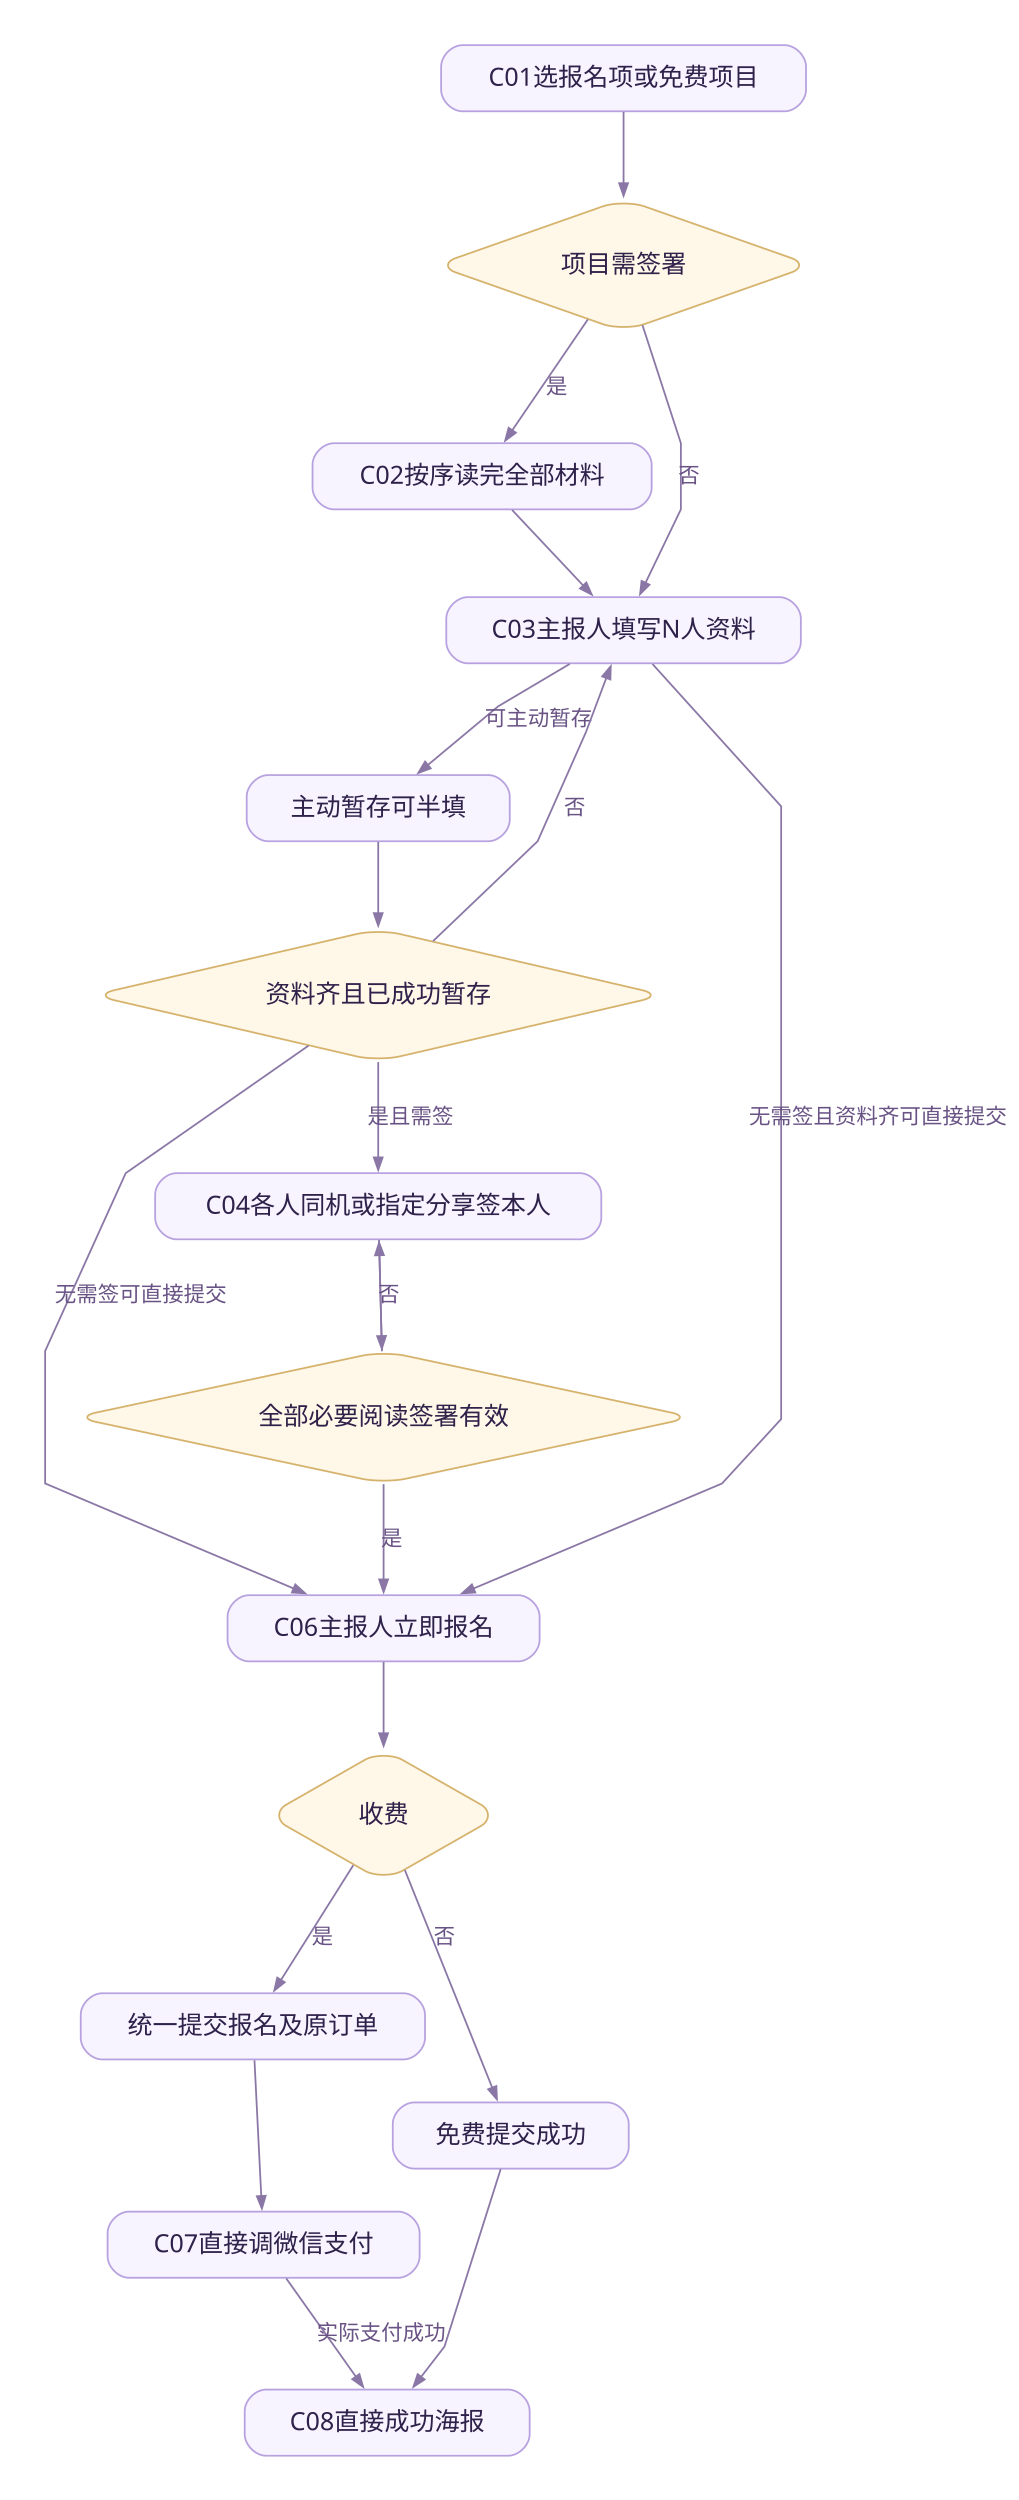
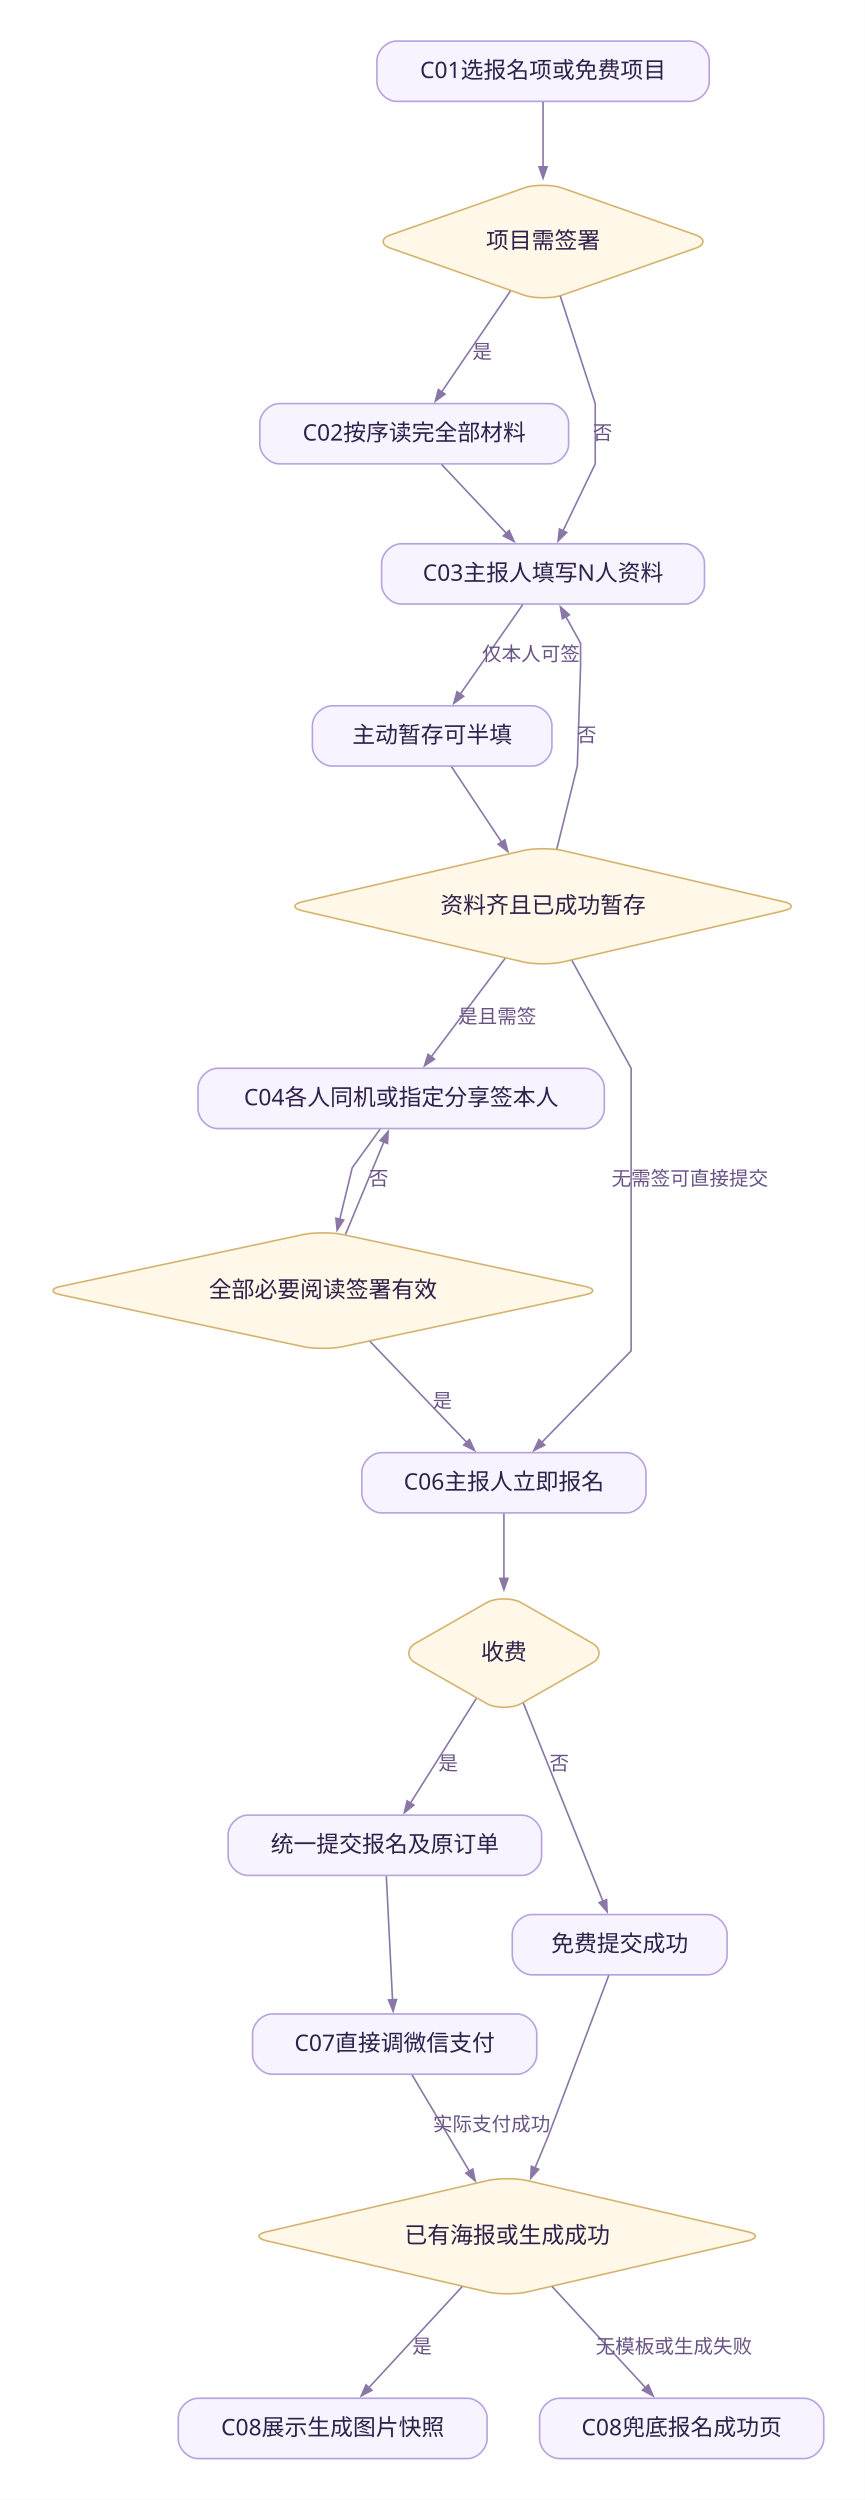
- <svg xmlns="http://www.w3.org/2000/svg" width="569pt" height="1396pt" viewBox="0.00 0.00 569.00 1396.00">
-   <g id="graph0" class="graph" transform="scale(1 1) rotate(0) translate(25.2 1371.28)">
-     <polygon fill="white" stroke="none" points="-25.2,25.2 -25.2,-1371.28 544.2,-1371.28 544.2,25.2 -25.2,25.2" />
+ <svg xmlns="http://www.w3.org/2000/svg" width="530pt" height="1533pt" viewBox="0.00 0.00 530.00 1533.00">
+   <g id="graph0" class="graph" transform="scale(1 1) rotate(0) translate(25.2 1507.6)">
+     <polygon fill="white" stroke="none" points="-25.2,25.2 -25.2,-1507.6 505.12,-1507.6 505.12,25.2 -25.2,25.2" />
    <g id="node1" class="node">
-       <path fill="#f7f3ff" stroke="#b7a2df" d="M412.88,-1346.08C412.88,-1346.08 233.12,-1346.08 233.12,-1346.08 227.12,-1346.08 221.12,-1340.08 221.12,-1334.08 221.12,-1334.08 221.12,-1321.12 221.12,-1321.12 221.12,-1315.12 227.12,-1309.12 233.12,-1309.12 233.12,-1309.12 412.88,-1309.12 412.88,-1309.12 418.88,-1309.12 424.88,-1315.12 424.88,-1321.12 424.88,-1321.12 424.88,-1334.08 424.88,-1334.08 424.88,-1340.08 418.88,-1346.08 412.88,-1346.08" />
-       <text xml:space="preserve" text-anchor="middle" x="323" y="-1323.4" font-family="PingFang SC" font-size="14.00" fill="#2e214a">C01选报名项或免费项目</text>
+       <path fill="#f7f3ff" stroke="#b7a2df" d="M397.68,-1482.4C397.68,-1482.4 217.92,-1482.4 217.92,-1482.4 211.92,-1482.4 205.92,-1476.4 205.92,-1470.4 205.92,-1470.4 205.92,-1457.44 205.92,-1457.44 205.92,-1451.44 211.92,-1445.44 217.92,-1445.44 217.92,-1445.44 397.68,-1445.44 397.68,-1445.44 403.68,-1445.44 409.68,-1451.44 409.68,-1457.44 409.68,-1457.44 409.68,-1470.4 409.68,-1470.4 409.68,-1476.4 403.68,-1482.4 397.68,-1482.4" />
+       <text xml:space="preserve" text-anchor="middle" x="307.8" y="-1459.72" font-family="PingFang SC" font-size="14.00" fill="#2e214a">C01选报名项或免费项目</text>
    </g>
    <g id="node2" class="node">
-       <path fill="#fff7e8" stroke="#d6b36d" d="M311.68,-1256.14C311.68,-1256.14 229.2,-1227.14 229.2,-1227.14 223.54,-1225.15 223.54,-1221.17 229.2,-1219.18 229.2,-1219.18 311.68,-1190.18 311.68,-1190.18 317.34,-1188.19 328.66,-1188.19 334.32,-1190.18 334.32,-1190.18 416.8,-1219.18 416.8,-1219.18 422.46,-1221.17 422.46,-1225.15 416.8,-1227.14 416.8,-1227.14 334.32,-1256.14 334.32,-1256.14 328.66,-1258.13 317.34,-1258.13 311.68,-1256.14" />
-       <text xml:space="preserve" text-anchor="middle" x="323" y="-1218.96" font-family="PingFang SC" font-size="14.00" fill="#2e214a">项目需签署</text>
+       <path fill="#fff7e8" stroke="#d6b36d" d="M296.48,-1392.46C296.48,-1392.46 214,-1363.46 214,-1363.46 208.34,-1361.47 208.34,-1357.49 214,-1355.5 214,-1355.5 296.48,-1326.5 296.48,-1326.5 302.14,-1324.51 313.46,-1324.51 319.12,-1326.5 319.12,-1326.5 401.6,-1355.5 401.6,-1355.5 407.26,-1357.49 407.26,-1361.47 401.6,-1363.46 401.6,-1363.46 319.12,-1392.46 319.12,-1392.46 313.46,-1394.45 302.14,-1394.45 296.48,-1392.46" />
+       <text xml:space="preserve" text-anchor="middle" x="307.8" y="-1355.28" font-family="PingFang SC" font-size="14.00" fill="#2e214a">项目需签署</text>
    </g>
    <g id="edge1" class="edge">
-       <path fill="none" stroke="#8a77a6" d="M323,-1308.76C323,-1297.64 323,-1282.81 323,-1268.67" />
-       <polygon fill="#8a77a6" stroke="#8a77a6" points="325.45,-1268.97 323,-1261.97 320.55,-1268.97 325.45,-1268.97" />
+       <path fill="none" stroke="#8a77a6" d="M307.8,-1445.08C307.8,-1433.96 307.8,-1419.13 307.8,-1404.99" />
+       <polygon fill="#8a77a6" stroke="#8a77a6" points="310.25,-1405.29 307.8,-1398.29 305.35,-1405.29 310.25,-1405.29" />
    </g>
    <g id="node3" class="node">
-       <path fill="#f7f3ff" stroke="#b7a2df" d="M326.68,-1123.8C326.68,-1123.8 161.32,-1123.8 161.32,-1123.8 155.32,-1123.8 149.32,-1117.8 149.32,-1111.8 149.32,-1111.8 149.32,-1098.84 149.32,-1098.84 149.32,-1092.84 155.32,-1086.84 161.32,-1086.84 161.32,-1086.84 326.68,-1086.84 326.68,-1086.84 332.68,-1086.84 338.68,-1092.84 338.68,-1098.84 338.68,-1098.84 338.68,-1111.8 338.68,-1111.8 338.68,-1117.8 332.68,-1123.8 326.68,-1123.8" />
-       <text xml:space="preserve" text-anchor="middle" x="244" y="-1101.12" font-family="PingFang SC" font-size="14.00" fill="#2e214a">C02按序读完全部材料</text>
+       <path fill="#f7f3ff" stroke="#b7a2df" d="M311.48,-1260.12C311.48,-1260.12 146.12,-1260.12 146.12,-1260.12 140.12,-1260.12 134.12,-1254.12 134.12,-1248.12 134.12,-1248.12 134.12,-1235.16 134.12,-1235.16 134.12,-1229.16 140.12,-1223.16 146.12,-1223.16 146.12,-1223.16 311.48,-1223.16 311.48,-1223.16 317.48,-1223.16 323.48,-1229.16 323.48,-1235.16 323.48,-1235.16 323.48,-1248.12 323.48,-1248.12 323.48,-1254.12 317.48,-1260.12 311.48,-1260.12" />
+       <text xml:space="preserve" text-anchor="middle" x="228.8" y="-1237.44" font-family="PingFang SC" font-size="14.00" fill="#2e214a">C02按序读完全部材料</text>
    </g>
    <g id="edge2" class="edge">
-       <path fill="none" stroke="#8a77a6" d="M303.06,-1192.93C289.99,-1173.76 273.09,-1148.98 260.72,-1130.84" />
-       <polygon fill="#8a77a6" stroke="#8a77a6" points="262.87,-1129.65 256.9,-1125.24 258.82,-1132.41 262.87,-1129.65" />
-       <text xml:space="preserve" text-anchor="middle" x="285.63" y="-1151.4" font-family="PingFang SC" font-size="12.00" fill="#695385">是</text>
+       <path fill="none" stroke="#8a77a6" d="M287.86,-1329.25C274.79,-1310.08 257.89,-1285.3 245.52,-1267.16" />
+       <polygon fill="#8a77a6" stroke="#8a77a6" points="247.67,-1265.97 241.7,-1261.56 243.62,-1268.73 247.67,-1265.97" />
+       <text xml:space="preserve" text-anchor="middle" x="270.43" y="-1287.72" font-family="PingFang SC" font-size="12.00" fill="#695385">是</text>
    </g>
    <g id="node4" class="node">
-       <path fill="#f7f3ff" stroke="#b7a2df" d="M410,-1037.84C410,-1037.84 236,-1037.84 236,-1037.84 230,-1037.84 224,-1031.84 224,-1025.84 224,-1025.84 224,-1012.88 224,-1012.88 224,-1006.88 230,-1000.88 236,-1000.88 236,-1000.88 410,-1000.88 410,-1000.88 416,-1000.88 422,-1006.88 422,-1012.88 422,-1012.88 422,-1025.84 422,-1025.84 422,-1031.84 416,-1037.84 410,-1037.84" />
-       <text xml:space="preserve" text-anchor="middle" x="323" y="-1015.16" font-family="PingFang SC" font-size="14.00" fill="#2e214a">C03主报人填写N人资料</text>
+       <path fill="#f7f3ff" stroke="#b7a2df" d="M394.8,-1174.16C394.8,-1174.16 220.8,-1174.16 220.8,-1174.16 214.8,-1174.16 208.8,-1168.16 208.8,-1162.16 208.8,-1162.16 208.8,-1149.2 208.8,-1149.2 208.8,-1143.2 214.8,-1137.2 220.8,-1137.2 220.8,-1137.2 394.8,-1137.2 394.8,-1137.2 400.8,-1137.2 406.8,-1143.2 406.8,-1149.2 406.8,-1149.2 406.8,-1162.16 406.8,-1162.16 406.8,-1168.16 400.8,-1174.16 394.8,-1174.16" />
+       <text xml:space="preserve" text-anchor="middle" x="307.8" y="-1151.48" font-family="PingFang SC" font-size="14.00" fill="#2e214a">C03主报人填写N人资料</text>
    </g>
    <g id="edge3" class="edge">
-       <path fill="none" stroke="#8a77a6" d="M333.57,-1189.68C342.89,-1161.03 355,-1123.8 355,-1123.8 355,-1123.8 355,-1086.84 355,-1086.84 355,-1086.84 344.13,-1064.26 335.06,-1045.42" />
-       <polygon fill="#8a77a6" stroke="#8a77a6" points="337.48,-1044.78 332.23,-1039.54 333.06,-1046.91 337.48,-1044.78" />
-       <text xml:space="preserve" text-anchor="middle" x="359.5" y="-1101.72" font-family="PingFang SC" font-size="12.00" fill="#695385">否</text>
+       <path fill="none" stroke="#8a77a6" d="M318.37,-1326C327.69,-1297.35 339.8,-1260.12 339.8,-1260.12 339.8,-1260.12 339.8,-1223.16 339.8,-1223.16 339.8,-1223.16 328.93,-1200.58 319.86,-1181.74" />
+       <polygon fill="#8a77a6" stroke="#8a77a6" points="322.28,-1181.1 317.03,-1175.86 317.86,-1183.23 322.28,-1181.1" />
+       <text xml:space="preserve" text-anchor="middle" x="344.3" y="-1238.04" font-family="PingFang SC" font-size="12.00" fill="#695385">否</text>
    </g>
    <g id="edge4" class="edge">
-       <path fill="none" stroke="#8a77a6" d="M260.75,-1086.51C272.38,-1074.16 287.99,-1057.56 300.68,-1044.09" />
-       <polygon fill="#8a77a6" stroke="#8a77a6" points="302.22,-1046.02 305.23,-1039.24 298.65,-1042.66 302.22,-1046.02" />
+       <path fill="none" stroke="#8a77a6" d="M245.55,-1222.83C257.18,-1210.48 272.79,-1193.88 285.48,-1180.41" />
+       <polygon fill="#8a77a6" stroke="#8a77a6" points="287.02,-1182.34 290.03,-1175.56 283.45,-1178.98 287.02,-1182.34" />
    </g>
    <g id="node5" class="node">
-       <path fill="#f7f3ff" stroke="#b7a2df" d="M247.44,-938.48C247.44,-938.48 124.56,-938.48 124.56,-938.48 118.56,-938.48 112.56,-932.48 112.56,-926.48 112.56,-926.48 112.56,-913.52 112.56,-913.52 112.56,-907.52 118.56,-901.52 124.56,-901.52 124.56,-901.52 247.44,-901.52 247.44,-901.52 253.44,-901.52 259.44,-907.52 259.44,-913.52 259.44,-913.52 259.44,-926.48 259.44,-926.48 259.44,-932.48 253.44,-938.48 247.44,-938.48" />
-       <text xml:space="preserve" text-anchor="middle" x="186" y="-915.8" font-family="PingFang SC" font-size="14.00" fill="#2e214a">主动暂存可半填</text>
+       <path fill="#f7f3ff" stroke="#b7a2df" d="M301.24,-1074.8C301.24,-1074.8 178.36,-1074.8 178.36,-1074.8 172.36,-1074.8 166.36,-1068.8 166.36,-1062.8 166.36,-1062.8 166.36,-1049.84 166.36,-1049.84 166.36,-1043.84 172.36,-1037.84 178.36,-1037.84 178.36,-1037.84 301.24,-1037.84 301.24,-1037.84 307.24,-1037.84 313.24,-1043.84 313.24,-1049.84 313.24,-1049.84 313.24,-1062.8 313.24,-1062.8 313.24,-1068.8 307.24,-1074.8 301.24,-1074.8" />
+       <text xml:space="preserve" text-anchor="middle" x="239.8" y="-1052.12" font-family="PingFang SC" font-size="14.00" fill="#2e214a">主动暂存可半填</text>
    </g>
    <g id="edge5" class="edge">
-       <path fill="none" stroke="#8a77a6" d="M292.91,-1000.53C273.94,-989.29 253,-976.88 253,-976.88 253,-976.88 231.87,-959.26 213.35,-943.81" />
-       <polygon fill="#8a77a6" stroke="#8a77a6" points="215.31,-942.25 208.36,-939.65 212.17,-946.02 215.31,-942.25" />
-       <text xml:space="preserve" text-anchor="middle" x="275.5" y="-966.08" font-family="PingFang SC" font-size="12.00" fill="#695385">可主动暂存</text>
+       <path fill="none" stroke="#8a77a6" d="M295.33,-1136.82C284.59,-1121.45 268.99,-1099.12 257.06,-1082.03" />
+       <polygon fill="#8a77a6" stroke="#8a77a6" points="259.08,-1080.64 253.06,-1076.3 255.06,-1083.45 259.08,-1080.64" />
+       <text xml:space="preserve" text-anchor="middle" x="300.37" y="-1102.4" font-family="PingFang SC" font-size="12.00" fill="#695385">仅本人可签</text>
+     </g>
+     <g id="node6" class="node">
+       <path fill="#fff7e8" stroke="#d6b36d" d="M296.11,-986.13C296.11,-986.13 160.01,-954.59 160.01,-954.59 154.17,-953.23 154.17,-950.53 160.01,-949.17 160.01,-949.17 296.11,-917.63 296.11,-917.63 301.95,-916.27 313.65,-916.27 319.49,-917.63 319.49,-917.63 455.59,-949.17 455.59,-949.17 461.43,-950.53 461.43,-953.23 455.59,-954.59 455.59,-954.59 319.49,-986.13 319.49,-986.13 313.65,-987.49 301.95,-987.49 296.11,-986.13" />
+       <text xml:space="preserve" text-anchor="middle" x="307.8" y="-947.68" font-family="PingFang SC" font-size="14.00" fill="#2e214a">资料齐且已成功暂存</text>
+     </g>
+     <g id="edge6" class="edge">
+       <path fill="none" stroke="#8a77a6" d="M251.64,-1037.48C260.17,-1024.64 271.98,-1006.84 282.58,-990.88" />
+       <polygon fill="#8a77a6" stroke="#8a77a6" points="284.36,-992.62 286.19,-985.43 280.28,-989.91 284.36,-992.62" />
+     </g>
+     <g id="edge7" class="edge">
+       <path fill="none" stroke="#8a77a6" d="M316.22,-986.95C322.06,-1010.58 328.8,-1037.84 328.8,-1037.84 328.8,-1037.84 330.8,-1098.8 330.8,-1098.8 330.8,-1098.8 330.8,-1113.2 330.8,-1113.2 330.8,-1113.2 326.6,-1120.77 321.79,-1129.45" />
+       <polygon fill="#8a77a6" stroke="#8a77a6" points="319.67,-1128.21 318.42,-1135.52 323.96,-1130.59 319.67,-1128.21" />
+       <text xml:space="preserve" text-anchor="middle" x="334.5" y="-1052.72" font-family="PingFang SC" font-size="12.00" fill="#695385">否</text>
+     </g>
+     <g id="node7" class="node">
+       <path fill="#f7f3ff" stroke="#b7a2df" d="M333.36,-852.52C333.36,-852.52 108.24,-852.52 108.24,-852.52 102.24,-852.52 96.24,-846.52 96.24,-840.52 96.24,-840.52 96.24,-827.56 96.24,-827.56 96.24,-821.56 102.24,-815.56 108.24,-815.56 108.24,-815.56 333.36,-815.56 333.36,-815.56 339.36,-815.56 345.36,-821.56 345.36,-827.56 345.36,-827.56 345.36,-840.52 345.36,-840.52 345.36,-846.52 339.36,-852.52 333.36,-852.52" />
+       <text xml:space="preserve" text-anchor="middle" x="220.8" y="-829.84" font-family="PingFang SC" font-size="14.00" fill="#2e214a">C04各人同机或指定分享签本人</text>
+     </g>
+     <g id="edge8" class="edge">
+       <path fill="none" stroke="#8a77a6" d="M284.49,-919.84C270.27,-900.9 252.35,-877.05 239.15,-859.47" />
+       <polygon fill="#8a77a6" stroke="#8a77a6" points="241.23,-858.16 235.06,-854.03 237.31,-861.1 241.23,-858.16" />
+       <text xml:space="preserve" text-anchor="middle" x="279.69" y="-880.12" font-family="PingFang SC" font-size="12.00" fill="#695385">是且需签</text>
    </g>
    <g id="node9" class="node">
-       <path fill="#f7f3ff" stroke="#b7a2df" d="M264.12,-480.52C264.12,-480.52 113.88,-480.52 113.88,-480.52 107.88,-480.52 101.88,-474.52 101.88,-468.52 101.88,-468.52 101.88,-455.56 101.88,-455.56 101.88,-449.56 107.88,-443.56 113.88,-443.56 113.88,-443.56 264.12,-443.56 264.12,-443.56 270.12,-443.56 276.12,-449.56 276.12,-455.56 276.12,-455.56 276.12,-468.52 276.12,-468.52 276.12,-474.52 270.12,-480.52 264.12,-480.52" />
-       <text xml:space="preserve" text-anchor="middle" x="189" y="-457.84" font-family="PingFang SC" font-size="14.00" fill="#2e214a">C06主报人立即报名</text>
-     </g>
-     <g id="edge6" class="edge">
-       <path fill="none" stroke="#8a77a6" d="M339.14,-1000.5C364.55,-972.4 411,-921 411,-921 411,-921 411,-921 411,-578.88 411,-578.88 378,-542.92 378,-542.92 378,-542.92 295.12,-507.89 239.13,-484.23" />
-       <polygon fill="#8a77a6" stroke="#8a77a6" points="240.21,-482.02 232.81,-481.56 238.3,-486.54 240.21,-482.02" />
-       <text xml:space="preserve" text-anchor="middle" x="465" y="-743.8" font-family="PingFang SC" font-size="12.00" fill="#695385">无需签且资料齐可直接提交</text>
-     </g>
-     <g id="node6" class="node">
-       <path fill="#fff7e8" stroke="#d6b36d" d="M174.31,-849.81C174.31,-849.81 38.21,-818.27 38.21,-818.27 32.37,-816.91 32.37,-814.21 38.21,-812.85 38.21,-812.85 174.31,-781.31 174.31,-781.31 180.15,-779.95 191.85,-779.95 197.69,-781.31 197.69,-781.31 333.79,-812.85 333.79,-812.85 339.63,-814.21 339.63,-816.91 333.79,-818.27 333.79,-818.27 197.69,-849.81 197.69,-849.81 191.85,-851.17 180.15,-851.17 174.31,-849.81" />
-       <text xml:space="preserve" text-anchor="middle" x="186" y="-811.36" font-family="PingFang SC" font-size="14.00" fill="#2e214a">资料齐且已成功暂存</text>
-     </g>
-     <g id="edge7" class="edge">
-       <path fill="none" stroke="#8a77a6" d="M186,-901.16C186,-890.04 186,-875.21 186,-861.07" />
-       <polygon fill="#8a77a6" stroke="#8a77a6" points="188.45,-861.37 186,-854.37 183.55,-861.37 188.45,-861.37" />
-     </g>
-     <g id="edge8" class="edge">
-       <path fill="none" stroke="#8a77a6" d="M216.63,-845.8C242.37,-870.37 275,-901.52 275,-901.52 275,-901.52 302,-962.48 302,-962.48 302,-962.48 307.95,-978.31 313.51,-993.12" />
-       <polygon fill="#8a77a6" stroke="#8a77a6" points="311.07,-993.57 315.82,-999.26 315.65,-991.85 311.07,-993.57" />
-       <text xml:space="preserve" text-anchor="middle" x="295.68" y="-916.4" font-family="PingFang SC" font-size="12.00" fill="#695385">否</text>
-     </g>
-     <g id="node7" class="node">
-       <path fill="#f7f3ff" stroke="#b7a2df" d="M298.56,-716.2C298.56,-716.2 73.44,-716.2 73.44,-716.2 67.44,-716.2 61.44,-710.2 61.44,-704.2 61.44,-704.2 61.44,-691.24 61.44,-691.24 61.44,-685.24 67.44,-679.24 73.44,-679.24 73.44,-679.24 298.56,-679.24 298.56,-679.24 304.56,-679.24 310.56,-685.24 310.56,-691.24 310.56,-691.24 310.56,-704.2 310.56,-704.2 310.56,-710.2 304.56,-716.2 298.56,-716.2" />
-       <text xml:space="preserve" text-anchor="middle" x="186" y="-693.52" font-family="PingFang SC" font-size="14.00" fill="#2e214a">C04各人同机或指定分享签本人</text>
+       <path fill="#f7f3ff" stroke="#b7a2df" d="M358.92,-616.84C358.92,-616.84 208.68,-616.84 208.68,-616.84 202.68,-616.84 196.68,-610.84 196.68,-604.84 196.68,-604.84 196.68,-591.88 196.68,-591.88 196.68,-585.88 202.68,-579.88 208.68,-579.88 208.68,-579.88 358.92,-579.88 358.92,-579.88 364.92,-579.88 370.92,-585.88 370.92,-591.88 370.92,-591.88 370.92,-604.84 370.92,-604.84 370.92,-610.84 364.92,-616.84 358.92,-616.84" />
+       <text xml:space="preserve" text-anchor="middle" x="283.8" y="-594.16" font-family="PingFang SC" font-size="14.00" fill="#2e214a">C06主报人立即报名</text>
    </g>
    <g id="edge9" class="edge">
-       <path fill="none" stroke="#8a77a6" d="M186,-778.23C186,-760.87 186,-740.5 186,-724.72" />
-       <polygon fill="#8a77a6" stroke="#8a77a6" points="188.45,-724.99 186,-717.99 183.55,-724.99 188.45,-724.99" />
-       <text xml:space="preserve" text-anchor="middle" x="204" y="-743.8" font-family="PingFang SC" font-size="12.00" fill="#695385">是且需签</text>
+       <path fill="none" stroke="#8a77a6" d="M325.48,-918.67C341.23,-889.99 361.8,-852.52 361.8,-852.52 361.8,-852.52 361.8,-679.24 361.8,-679.24 361.8,-679.24 330.02,-646.7 307.03,-623.15" />
+       <polygon fill="#8a77a6" stroke="#8a77a6" points="308.81,-621.47 302.17,-618.17 305.31,-624.89 308.81,-621.47" />
+       <text xml:space="preserve" text-anchor="middle" x="397.8" y="-780.76" font-family="PingFang SC" font-size="12.00" fill="#695385">无需签可直接提交</text>
+     </g>
+     <g id="node8" class="node">
+       <path fill="#fff7e8" stroke="#d6b36d" d="M161.07,-750.65C161.07,-750.65 11.73,-718.71 11.73,-718.71 5.87,-717.45 5.87,-714.95 11.73,-713.69 11.73,-713.69 161.07,-681.75 161.07,-681.75 166.93,-680.49 178.67,-680.49 184.53,-681.75 184.53,-681.75 333.87,-713.69 333.87,-713.69 339.73,-714.95 339.73,-717.45 333.87,-718.71 333.87,-718.71 184.53,-750.65 184.53,-750.65 178.67,-751.91 166.93,-751.91 161.07,-750.65" />
+       <text xml:space="preserve" text-anchor="middle" x="172.8" y="-712" font-family="PingFang SC" font-size="14.00" fill="#2e214a">全部必要阅读签署有效</text>
    </g>
    <g id="edge10" class="edge">
-       <path fill="none" stroke="#8a77a6" d="M147.1,-787.42C105.36,-758.31 45,-716.2 45,-716.2 45,-716.2 0,-616.84 0,-616.84 0,-616.84 0,-542.92 0,-542.92 0,-542.92 82.88,-507.89 138.87,-484.23" />
-       <polygon fill="#8a77a6" stroke="#8a77a6" points="139.7,-486.54 145.19,-481.56 137.79,-482.02 139.7,-486.54" />
-       <text xml:space="preserve" text-anchor="middle" x="53.35" y="-644.44" font-family="PingFang SC" font-size="12.00" fill="#695385">无需签可直接提交</text>
-     </g>
-     <g id="node8" class="node">
-       <path fill="#fff7e8" stroke="#d6b36d" d="M177.27,-614.33C177.27,-614.33 27.93,-582.39 27.93,-582.39 22.07,-581.13 22.07,-578.63 27.93,-577.37 27.93,-577.37 177.27,-545.43 177.27,-545.43 183.13,-544.17 194.87,-544.17 200.73,-545.43 200.73,-545.43 350.07,-577.37 350.07,-577.37 355.93,-578.63 355.93,-581.13 350.07,-582.39 350.07,-582.39 200.73,-614.33 200.73,-614.33 194.87,-615.59 183.13,-615.59 177.27,-614.33" />
-       <text xml:space="preserve" text-anchor="middle" x="189" y="-575.68" font-family="PingFang SC" font-size="14.00" fill="#2e214a">全部必要阅读签署有效</text>
+       <path fill="none" stroke="#8a77a6" d="M207.9,-815.21C199.77,-803.97 190.8,-791.56 190.8,-791.56 190.8,-791.56 187.16,-776.51 183.15,-759.96" />
+       <polygon fill="#8a77a6" stroke="#8a77a6" points="185.55,-759.47 181.52,-753.24 180.79,-760.62 185.55,-759.47" />
    </g>
    <g id="edge11" class="edge">
-       <path fill="none" stroke="#8a77a6" d="M186.46,-678.87C186.83,-664.56 187.37,-643.85 187.85,-625.16" />
-       <polygon fill="#8a77a6" stroke="#8a77a6" points="190.3,-625.31 188.03,-618.25 185.4,-625.18 190.3,-625.31" />
+       <path fill="none" stroke="#8a77a6" d="M186.68,-750.7C194.17,-768.78 203.28,-790.76 210.2,-807.46" />
+       <polygon fill="#8a77a6" stroke="#8a77a6" points="207.88,-808.27 212.83,-813.8 212.41,-806.39 207.88,-808.27" />
+       <text xml:space="preserve" text-anchor="middle" x="207.01" y="-780.76" font-family="PingFang SC" font-size="12.00" fill="#695385">否</text>
    </g>
    <g id="edge12" class="edge">
-       <path fill="none" stroke="#8a77a6" d="M188.07,-616.74C187.62,-634.14 187.09,-654.66 186.68,-670.56" />
-       <polygon fill="#8a77a6" stroke="#8a77a6" points="184.23,-670.3 186.5,-677.36 189.13,-670.43 184.23,-670.3" />
-       <text xml:space="preserve" text-anchor="middle" x="191.91" y="-644.44" font-family="PingFang SC" font-size="12.00" fill="#695385">否</text>
+       <path fill="none" stroke="#8a77a6" d="M201.67,-685.07C220.26,-665.67 244.06,-640.83 261.25,-622.89" />
+       <polygon fill="#8a77a6" stroke="#8a77a6" points="262.69,-624.93 265.76,-618.18 259.15,-621.54 262.69,-624.93" />
+       <text xml:space="preserve" text-anchor="middle" x="246.01" y="-644.44" font-family="PingFang SC" font-size="12.00" fill="#695385">是</text>
+     </g>
+     <g id="node10" class="node">
+       <path fill="#fff7e8" stroke="#d6b36d" d="M273.38,-524.93C273.38,-524.93 229.42,-499.87 229.42,-499.87 224.21,-496.89 224.21,-490.95 229.42,-487.97 229.42,-487.97 273.38,-462.91 273.38,-462.91 278.59,-459.93 289.01,-459.93 294.22,-462.91 294.22,-462.91 338.18,-487.97 338.18,-487.97 343.39,-490.95 343.39,-496.89 338.18,-499.87 338.18,-499.87 294.22,-524.93 294.22,-524.93 289.01,-527.91 278.59,-527.91 273.38,-524.93" />
+       <text xml:space="preserve" text-anchor="middle" x="283.8" y="-489.72" font-family="PingFang SC" font-size="14.00" fill="#2e214a">收费</text>
    </g>
    <g id="edge13" class="edge">
-       <path fill="none" stroke="#8a77a6" d="M189,-542.55C189,-525.19 189,-504.82 189,-489.04" />
-       <polygon fill="#8a77a6" stroke="#8a77a6" points="191.45,-489.31 189,-482.31 186.55,-489.31 191.45,-489.31" />
-       <text xml:space="preserve" text-anchor="middle" x="193.5" y="-508.12" font-family="PingFang SC" font-size="12.00" fill="#695385">是</text>
+       <path fill="none" stroke="#8a77a6" d="M283.8,-579.52C283.8,-568.4 283.8,-553.57 283.8,-539.43" />
+       <polygon fill="#8a77a6" stroke="#8a77a6" points="286.25,-539.73 283.8,-532.73 281.35,-539.73 286.25,-539.73" />
    </g>
-     <g id="node10" class="node">
-       <path fill="#fff7e8" stroke="#d6b36d" d="M178.58,-388.61C178.58,-388.61 134.62,-363.55 134.62,-363.55 129.41,-360.57 129.41,-354.63 134.62,-351.65 134.62,-351.65 178.58,-326.59 178.58,-326.59 183.79,-323.61 194.21,-323.61 199.42,-326.59 199.42,-326.59 243.38,-351.65 243.38,-351.65 248.59,-354.63 248.59,-360.57 243.38,-363.55 243.38,-363.55 199.42,-388.61 199.42,-388.61 194.21,-391.59 183.79,-391.59 178.58,-388.61" />
-       <text xml:space="preserve" text-anchor="middle" x="189" y="-353.4" font-family="PingFang SC" font-size="14.00" fill="#2e214a">收费</text>
+     <g id="node11" class="node">
+       <path fill="#f7f3ff" stroke="#b7a2df" d="M294.92,-394.56C294.92,-394.56 126.68,-394.56 126.68,-394.56 120.68,-394.56 114.68,-388.56 114.68,-382.56 114.68,-382.56 114.68,-369.6 114.68,-369.6 114.68,-363.6 120.68,-357.6 126.68,-357.6 126.68,-357.6 294.92,-357.6 294.92,-357.6 300.92,-357.6 306.92,-363.6 306.92,-369.6 306.92,-369.6 306.92,-382.56 306.92,-382.56 306.92,-388.56 300.92,-394.56 294.92,-394.56" />
+       <text xml:space="preserve" text-anchor="middle" x="210.8" y="-371.88" font-family="PingFang SC" font-size="14.00" fill="#2e214a">统一提交报名及原订单</text>
    </g>
    <g id="edge14" class="edge">
-       <path fill="none" stroke="#8a77a6" d="M189,-443.2C189,-432.08 189,-417.25 189,-403.11" />
-       <polygon fill="#8a77a6" stroke="#8a77a6" points="191.45,-403.41 189,-396.41 186.55,-403.41 191.45,-403.41" />
+       <path fill="none" stroke="#8a77a6" d="M266.87,-466.05C254.67,-446.7 238.34,-420.78 226.45,-401.91" />
+       <polygon fill="#8a77a6" stroke="#8a77a6" points="228.58,-400.7 222.77,-396.08 224.43,-403.31 228.58,-400.7" />
+       <text xml:space="preserve" text-anchor="middle" x="249.61" y="-422.16" font-family="PingFang SC" font-size="12.00" fill="#695385">是</text>
    </g>
-     <g id="node11" class="node">
-       <path fill="#f7f3ff" stroke="#b7a2df" d="M200.12,-258.24C200.12,-258.24 31.88,-258.24 31.88,-258.24 25.88,-258.24 19.88,-252.24 19.88,-246.24 19.88,-246.24 19.88,-233.28 19.88,-233.28 19.88,-227.28 25.88,-221.28 31.88,-221.28 31.88,-221.28 200.12,-221.28 200.12,-221.28 206.12,-221.28 212.12,-227.28 212.12,-233.28 212.12,-233.28 212.12,-246.24 212.12,-246.24 212.12,-252.24 206.12,-258.24 200.12,-258.24" />
-       <text xml:space="preserve" text-anchor="middle" x="116" y="-235.56" font-family="PingFang SC" font-size="14.00" fill="#2e214a">统一提交报名及原订单</text>
+     <g id="node13" class="node">
+       <path fill="#f7f3ff" stroke="#b7a2df" d="M408.68,-333.6C408.68,-333.6 300.92,-333.6 300.92,-333.6 294.92,-333.6 288.92,-327.6 288.92,-321.6 288.92,-321.6 288.92,-308.64 288.92,-308.64 288.92,-302.64 294.92,-296.64 300.92,-296.64 300.92,-296.64 408.68,-296.64 408.68,-296.64 414.68,-296.64 420.68,-302.64 420.68,-308.64 420.68,-308.64 420.68,-321.6 420.68,-321.6 420.68,-327.6 414.68,-333.6 408.68,-333.6" />
+       <text xml:space="preserve" text-anchor="middle" x="354.8" y="-310.92" font-family="PingFang SC" font-size="14.00" fill="#2e214a">免费提交成功</text>
    </g>
    <g id="edge15" class="edge">
-       <path fill="none" stroke="#8a77a6" d="M172.07,-329.73C159.87,-310.38 143.54,-284.46 131.65,-265.59" />
-       <polygon fill="#8a77a6" stroke="#8a77a6" points="133.78,-264.38 127.97,-259.76 129.63,-266.99 133.78,-264.38" />
-       <text xml:space="preserve" text-anchor="middle" x="154.81" y="-285.84" font-family="PingFang SC" font-size="12.00" fill="#695385">是</text>
+       <path fill="none" stroke="#8a77a6" d="M295.68,-463.33C309.37,-429.25 331.62,-373.85 344.56,-341.61" />
+       <polygon fill="#8a77a6" stroke="#8a77a6" points="346.75,-342.75 347.08,-335.34 342.2,-340.93 346.75,-342.75" />
+       <text xml:space="preserve" text-anchor="middle" x="317.74" y="-422.16" font-family="PingFang SC" font-size="12.00" fill="#695385">否</text>
    </g>
-     <g id="node13" class="node">
-       <path fill="#f7f3ff" stroke="#b7a2df" d="M313.88,-197.28C313.88,-197.28 206.12,-197.28 206.12,-197.28 200.12,-197.28 194.12,-191.28 194.12,-185.28 194.12,-185.28 194.12,-172.32 194.12,-172.32 194.12,-166.32 200.12,-160.32 206.12,-160.32 206.12,-160.32 313.88,-160.32 313.88,-160.32 319.88,-160.32 325.88,-166.32 325.88,-172.32 325.88,-172.32 325.88,-185.28 325.88,-185.28 325.88,-191.28 319.88,-197.28 313.88,-197.28" />
-       <text xml:space="preserve" text-anchor="middle" x="260" y="-174.6" font-family="PingFang SC" font-size="14.00" fill="#2e214a">免费提交成功</text>
+     <g id="node12" class="node">
+       <path fill="#f7f3ff" stroke="#b7a2df" d="M291.92,-272.64C291.92,-272.64 141.68,-272.64 141.68,-272.64 135.68,-272.64 129.68,-266.64 129.68,-260.64 129.68,-260.64 129.68,-247.68 129.68,-247.68 129.68,-241.68 135.68,-235.68 141.68,-235.68 141.68,-235.68 291.92,-235.68 291.92,-235.68 297.92,-235.68 303.92,-241.68 303.92,-247.68 303.92,-247.68 303.92,-260.64 303.92,-260.64 303.92,-266.64 297.92,-272.64 291.92,-272.64" />
+       <text xml:space="preserve" text-anchor="middle" x="216.8" y="-249.96" font-family="PingFang SC" font-size="14.00" fill="#2e214a">C07直接调微信支付</text>
    </g>
    <g id="edge16" class="edge">
-       <path fill="none" stroke="#8a77a6" d="M200.88,-327.01C214.57,-292.93 236.82,-237.53 249.76,-205.29" />
-       <polygon fill="#8a77a6" stroke="#8a77a6" points="251.95,-206.43 252.28,-199.02 247.4,-204.61 251.95,-206.43" />
-       <text xml:space="preserve" text-anchor="middle" x="222.94" y="-285.84" font-family="PingFang SC" font-size="12.00" fill="#695385">否</text>
+       <path fill="none" stroke="#8a77a6" d="M211.7,-357.13C212.71,-336.96 214.35,-304.07 215.5,-281.11" />
+       <polygon fill="#8a77a6" stroke="#8a77a6" points="217.94,-281.47 215.84,-274.36 213.04,-281.22 217.94,-281.47" />
    </g>
-     <g id="node12" class="node">
-       <path fill="#f7f3ff" stroke="#b7a2df" d="M197.12,-136.32C197.12,-136.32 46.88,-136.32 46.88,-136.32 40.88,-136.32 34.88,-130.32 34.88,-124.32 34.88,-124.32 34.88,-111.36 34.88,-111.36 34.88,-105.36 40.88,-99.36 46.88,-99.36 46.88,-99.36 197.12,-99.36 197.12,-99.36 203.12,-99.36 209.12,-105.36 209.12,-111.36 209.12,-111.36 209.12,-124.32 209.12,-124.32 209.12,-130.32 203.12,-136.32 197.12,-136.32" />
-       <text xml:space="preserve" text-anchor="middle" x="122" y="-113.64" font-family="PingFang SC" font-size="14.00" fill="#2e214a">C07直接调微信支付</text>
+     <g id="node14" class="node">
+       <path fill="#fff7e8" stroke="#d6b36d" d="M274.11,-170.57C274.11,-170.57 138.01,-139.03 138.01,-139.03 132.17,-137.67 132.17,-134.97 138.01,-133.61 138.01,-133.61 274.11,-102.07 274.11,-102.07 279.95,-100.71 291.65,-100.71 297.49,-102.07 297.49,-102.07 433.59,-133.61 433.59,-133.61 439.43,-134.97 439.43,-137.67 433.59,-139.03 433.59,-139.03 297.49,-170.57 297.49,-170.57 291.65,-171.93 279.95,-171.93 274.11,-170.57" />
+       <text xml:space="preserve" text-anchor="middle" x="285.8" y="-132.12" font-family="PingFang SC" font-size="14.00" fill="#2e214a">已有海报或生成成功</text>
    </g>
    <g id="edge17" class="edge">
-       <path fill="none" stroke="#8a77a6" d="M116.9,-220.81C117.91,-200.64 119.55,-167.75 120.7,-144.79" />
-       <polygon fill="#8a77a6" stroke="#8a77a6" points="123.14,-145.15 121.04,-138.04 118.24,-144.9 123.14,-145.15" />
-     </g>
-     <g id="node14" class="node">
-       <path fill="#f7f3ff" stroke="#b7a2df" d="M258.56,-36.96C258.56,-36.96 123.44,-36.96 123.44,-36.96 117.44,-36.96 111.44,-30.96 111.44,-24.96 111.44,-24.96 111.44,-12 111.44,-12 111.44,-6 117.44,0 123.44,0 123.44,0 258.56,0 258.56,0 264.56,0 270.56,-6 270.56,-12 270.56,-12 270.56,-24.96 270.56,-24.96 270.56,-30.96 264.56,-36.96 258.56,-36.96" />
-       <text xml:space="preserve" text-anchor="middle" x="191" y="-14.28" font-family="PingFang SC" font-size="14.00" fill="#2e214a">C08直接成功海报</text>
+       <path fill="none" stroke="#8a77a6" d="M227.43,-235.31C236.79,-219.6 250.75,-196.17 262.67,-176.16" />
+       <polygon fill="#8a77a6" stroke="#8a77a6" points="264.7,-177.53 266.18,-170.26 260.49,-175.02 264.7,-177.53" />
+       <text xml:space="preserve" text-anchor="middle" x="276.23" y="-200.88" font-family="PingFang SC" font-size="12.00" fill="#695385">实际支付成功</text>
    </g>
    <g id="edge18" class="edge">
-       <path fill="none" stroke="#8a77a6" d="M134.66,-98.98C145.65,-83.47 161.66,-60.88 173.81,-43.73" />
-       <polygon fill="#8a77a6" stroke="#8a77a6" points="175.5,-45.59 177.55,-38.46 171.5,-42.75 175.5,-45.59" />
-       <text xml:space="preserve" text-anchor="middle" x="187.63" y="-64.56" font-family="PingFang SC" font-size="12.00" fill="#695385">实际支付成功</text>
+       <path fill="none" stroke="#8a77a6" d="M348.12,-296.37C335.81,-263.69 310.8,-197.28 310.8,-197.28 310.8,-197.28 307.23,-188.73 302.8,-178.08" />
+       <polygon fill="#8a77a6" stroke="#8a77a6" points="305.15,-177.37 300.2,-171.85 300.63,-179.26 305.15,-177.37" />
+     </g>
+     <g id="node15" class="node">
+       <path fill="#f7f3ff" stroke="#b7a2df" d="M261.48,-36.96C261.48,-36.96 96.12,-36.96 96.12,-36.96 90.12,-36.96 84.12,-30.96 84.12,-24.96 84.12,-24.96 84.12,-12 84.12,-12 84.12,-6 90.12,0 96.12,0 96.12,0 261.48,0 261.48,0 267.48,0 273.48,-6 273.48,-12 273.48,-12 273.48,-24.96 273.48,-24.96 273.48,-30.96 267.48,-36.96 261.48,-36.96" />
+       <text xml:space="preserve" text-anchor="middle" x="178.8" y="-14.28" font-family="PingFang SC" font-size="14.00" fill="#2e214a">C08展示生成图片快照</text>
    </g>
    <g id="edge19" class="edge">
-       <path fill="none" stroke="#8a77a6" d="M254.38,-160.05C244.03,-127.37 223,-60.96 223,-60.96 223,-60.96 216.8,-52.93 209.86,-43.93" />
-       <polygon fill="#8a77a6" stroke="#8a77a6" points="211.9,-42.56 205.68,-38.51 208.02,-45.55 211.9,-42.56" />
+       <path fill="none" stroke="#8a77a6" d="M258.24,-105.49C240.33,-86.09 217.3,-61.16 200.65,-43.13" />
+       <polygon fill="#8a77a6" stroke="#8a77a6" points="202.84,-41.9 196.29,-38.42 199.24,-45.22 202.84,-41.9" />
+       <text xml:space="preserve" text-anchor="middle" x="233.59" y="-64.56" font-family="PingFang SC" font-size="12.00" fill="#695385">是</text>
+     </g>
+     <g id="node16" class="node">
+       <path fill="#f7f3ff" stroke="#b7a2df" d="M467.92,-36.96C467.92,-36.96 317.68,-36.96 317.68,-36.96 311.68,-36.96 305.68,-30.96 305.68,-24.96 305.68,-24.96 305.68,-12 305.68,-12 305.68,-6 311.68,0 317.68,0 317.68,0 467.92,0 467.92,0 473.92,0 479.92,-6 479.92,-12 479.92,-12 479.92,-24.96 479.92,-24.96 479.92,-30.96 473.92,-36.96 467.92,-36.96" />
+       <text xml:space="preserve" text-anchor="middle" x="392.8" y="-14.28" font-family="PingFang SC" font-size="14.00" fill="#2e214a">C08兜底报名成功页</text>
+     </g>
+     <g id="edge20" class="edge">
+       <path fill="none" stroke="#8a77a6" d="M313.36,-105.49C331.27,-86.09 354.3,-61.16 370.95,-43.13" />
+       <polygon fill="#8a77a6" stroke="#8a77a6" points="372.36,-45.22 375.31,-38.42 368.76,-41.9 372.36,-45.22" />
+       <text xml:space="preserve" text-anchor="middle" x="388.03" y="-64.56" font-family="PingFang SC" font-size="12.00" fill="#695385">无模板或生成失败</text>
    </g>
  </g>
</svg>
